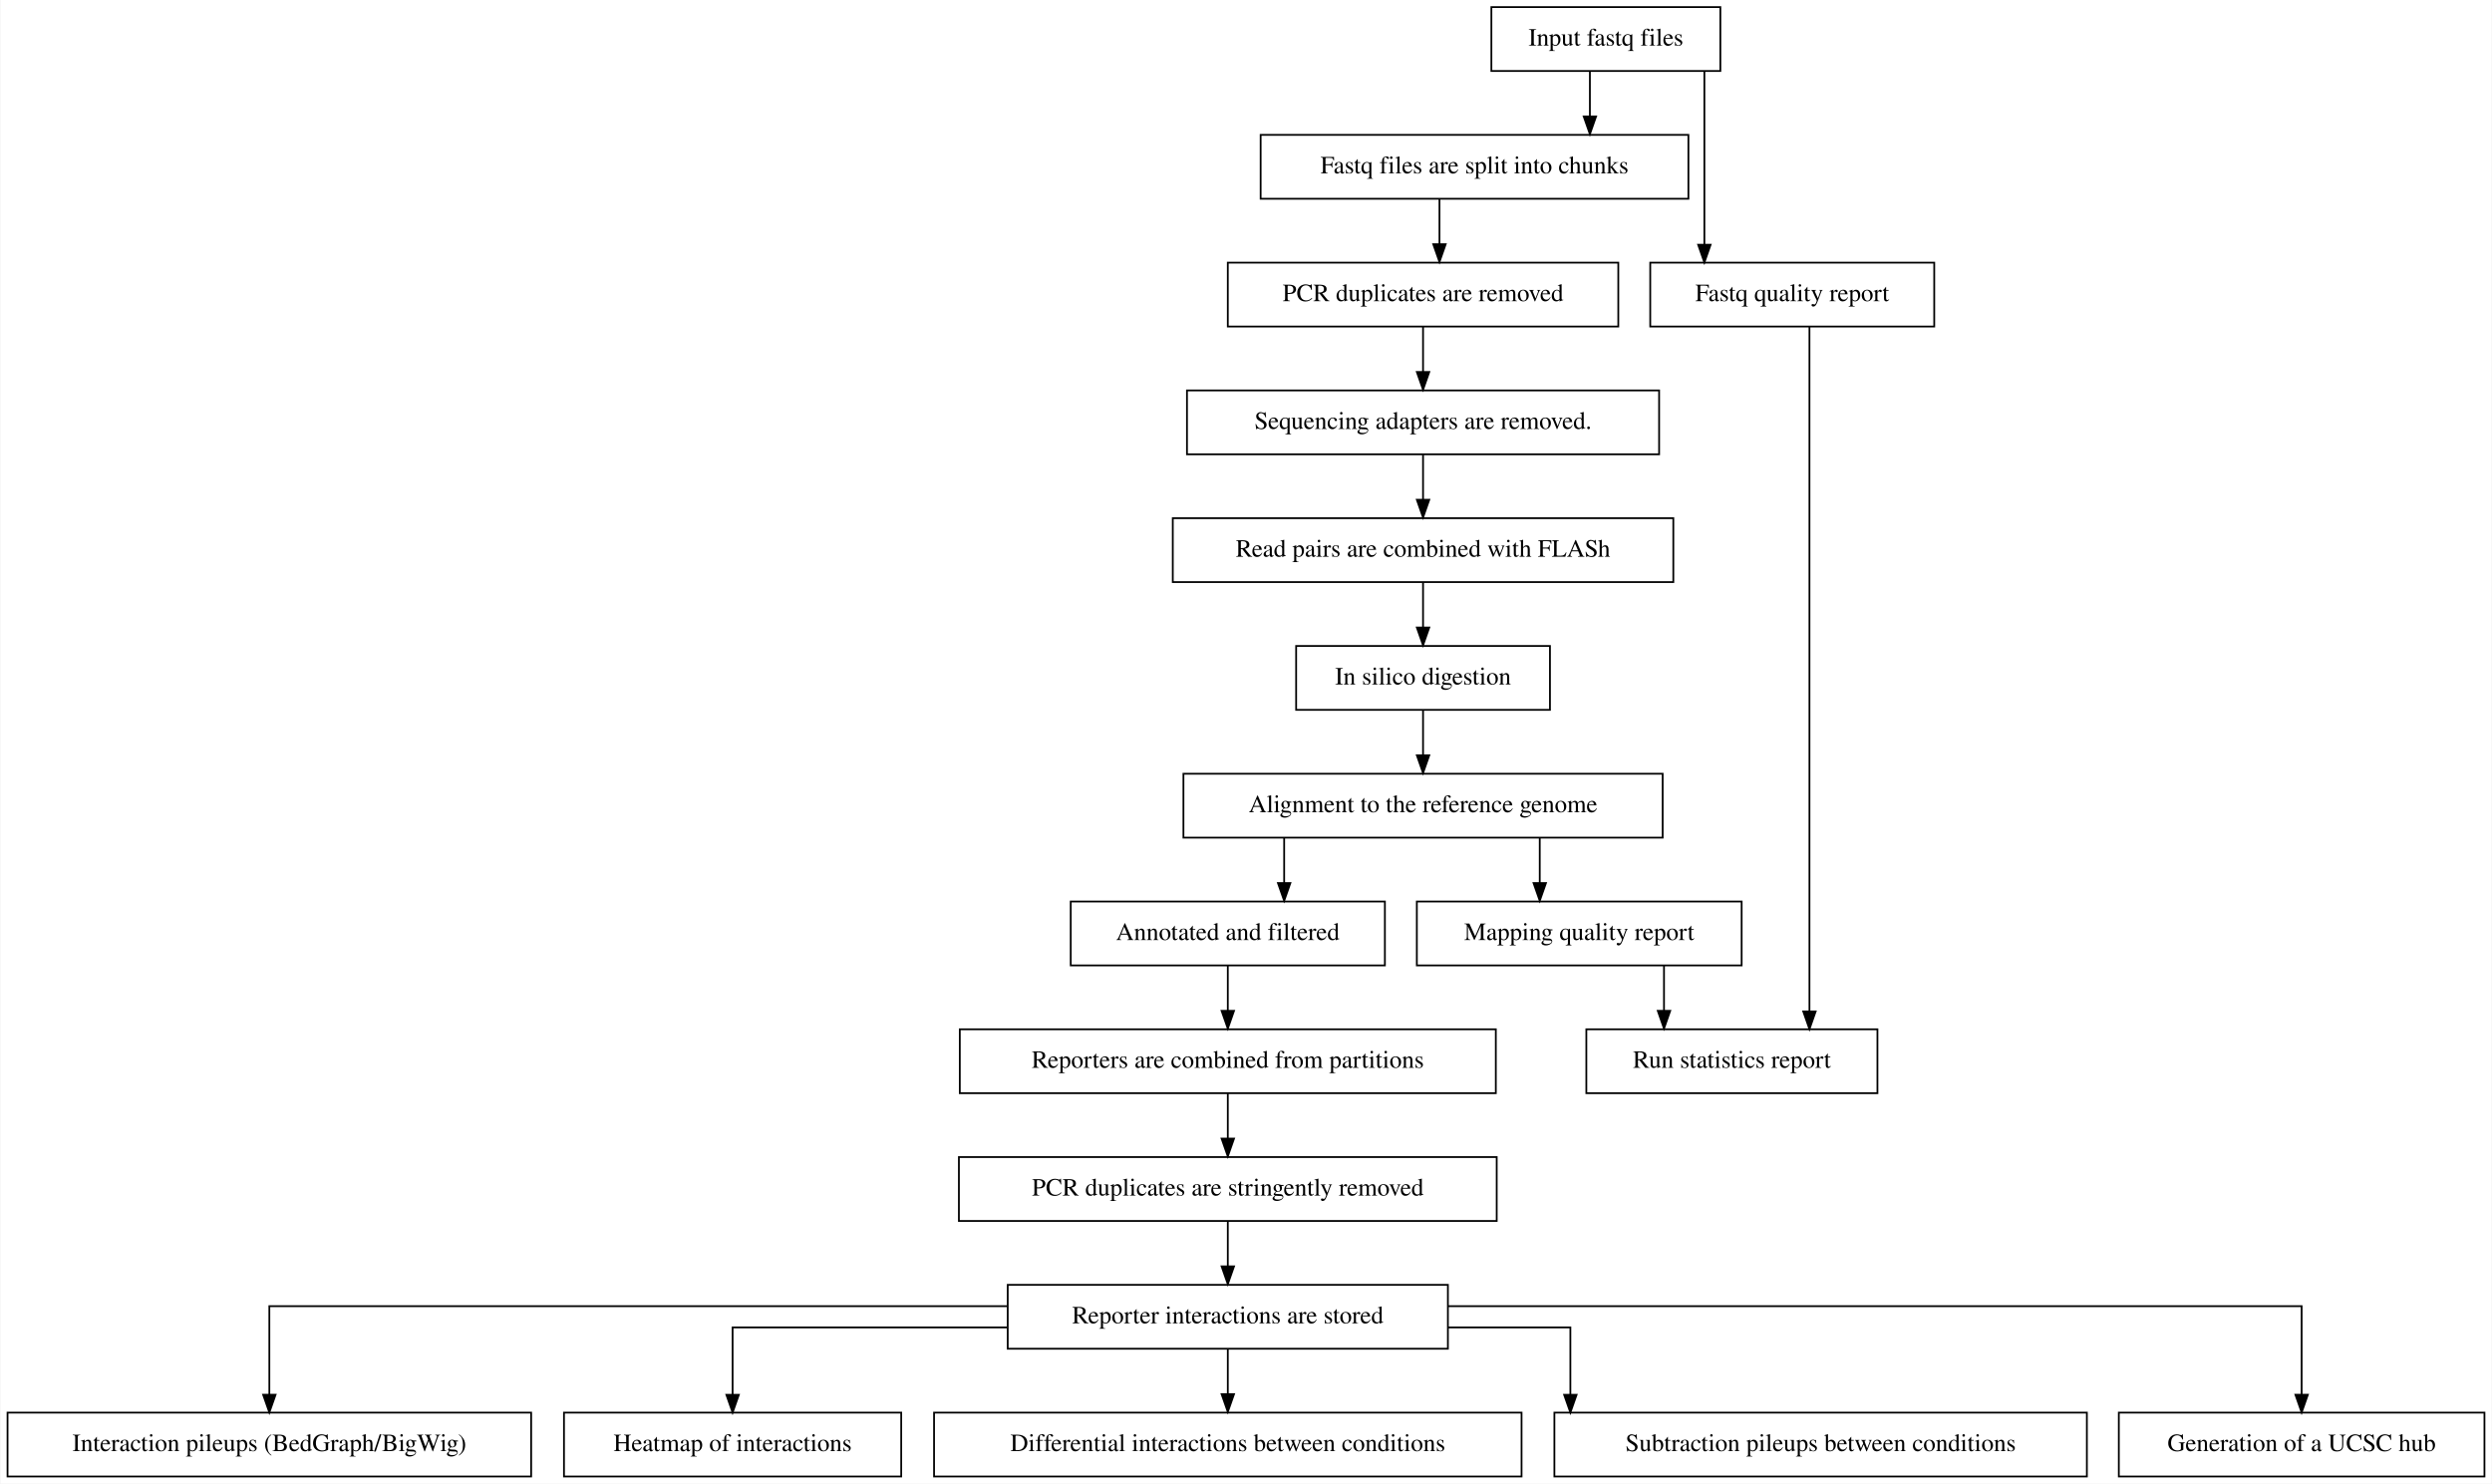
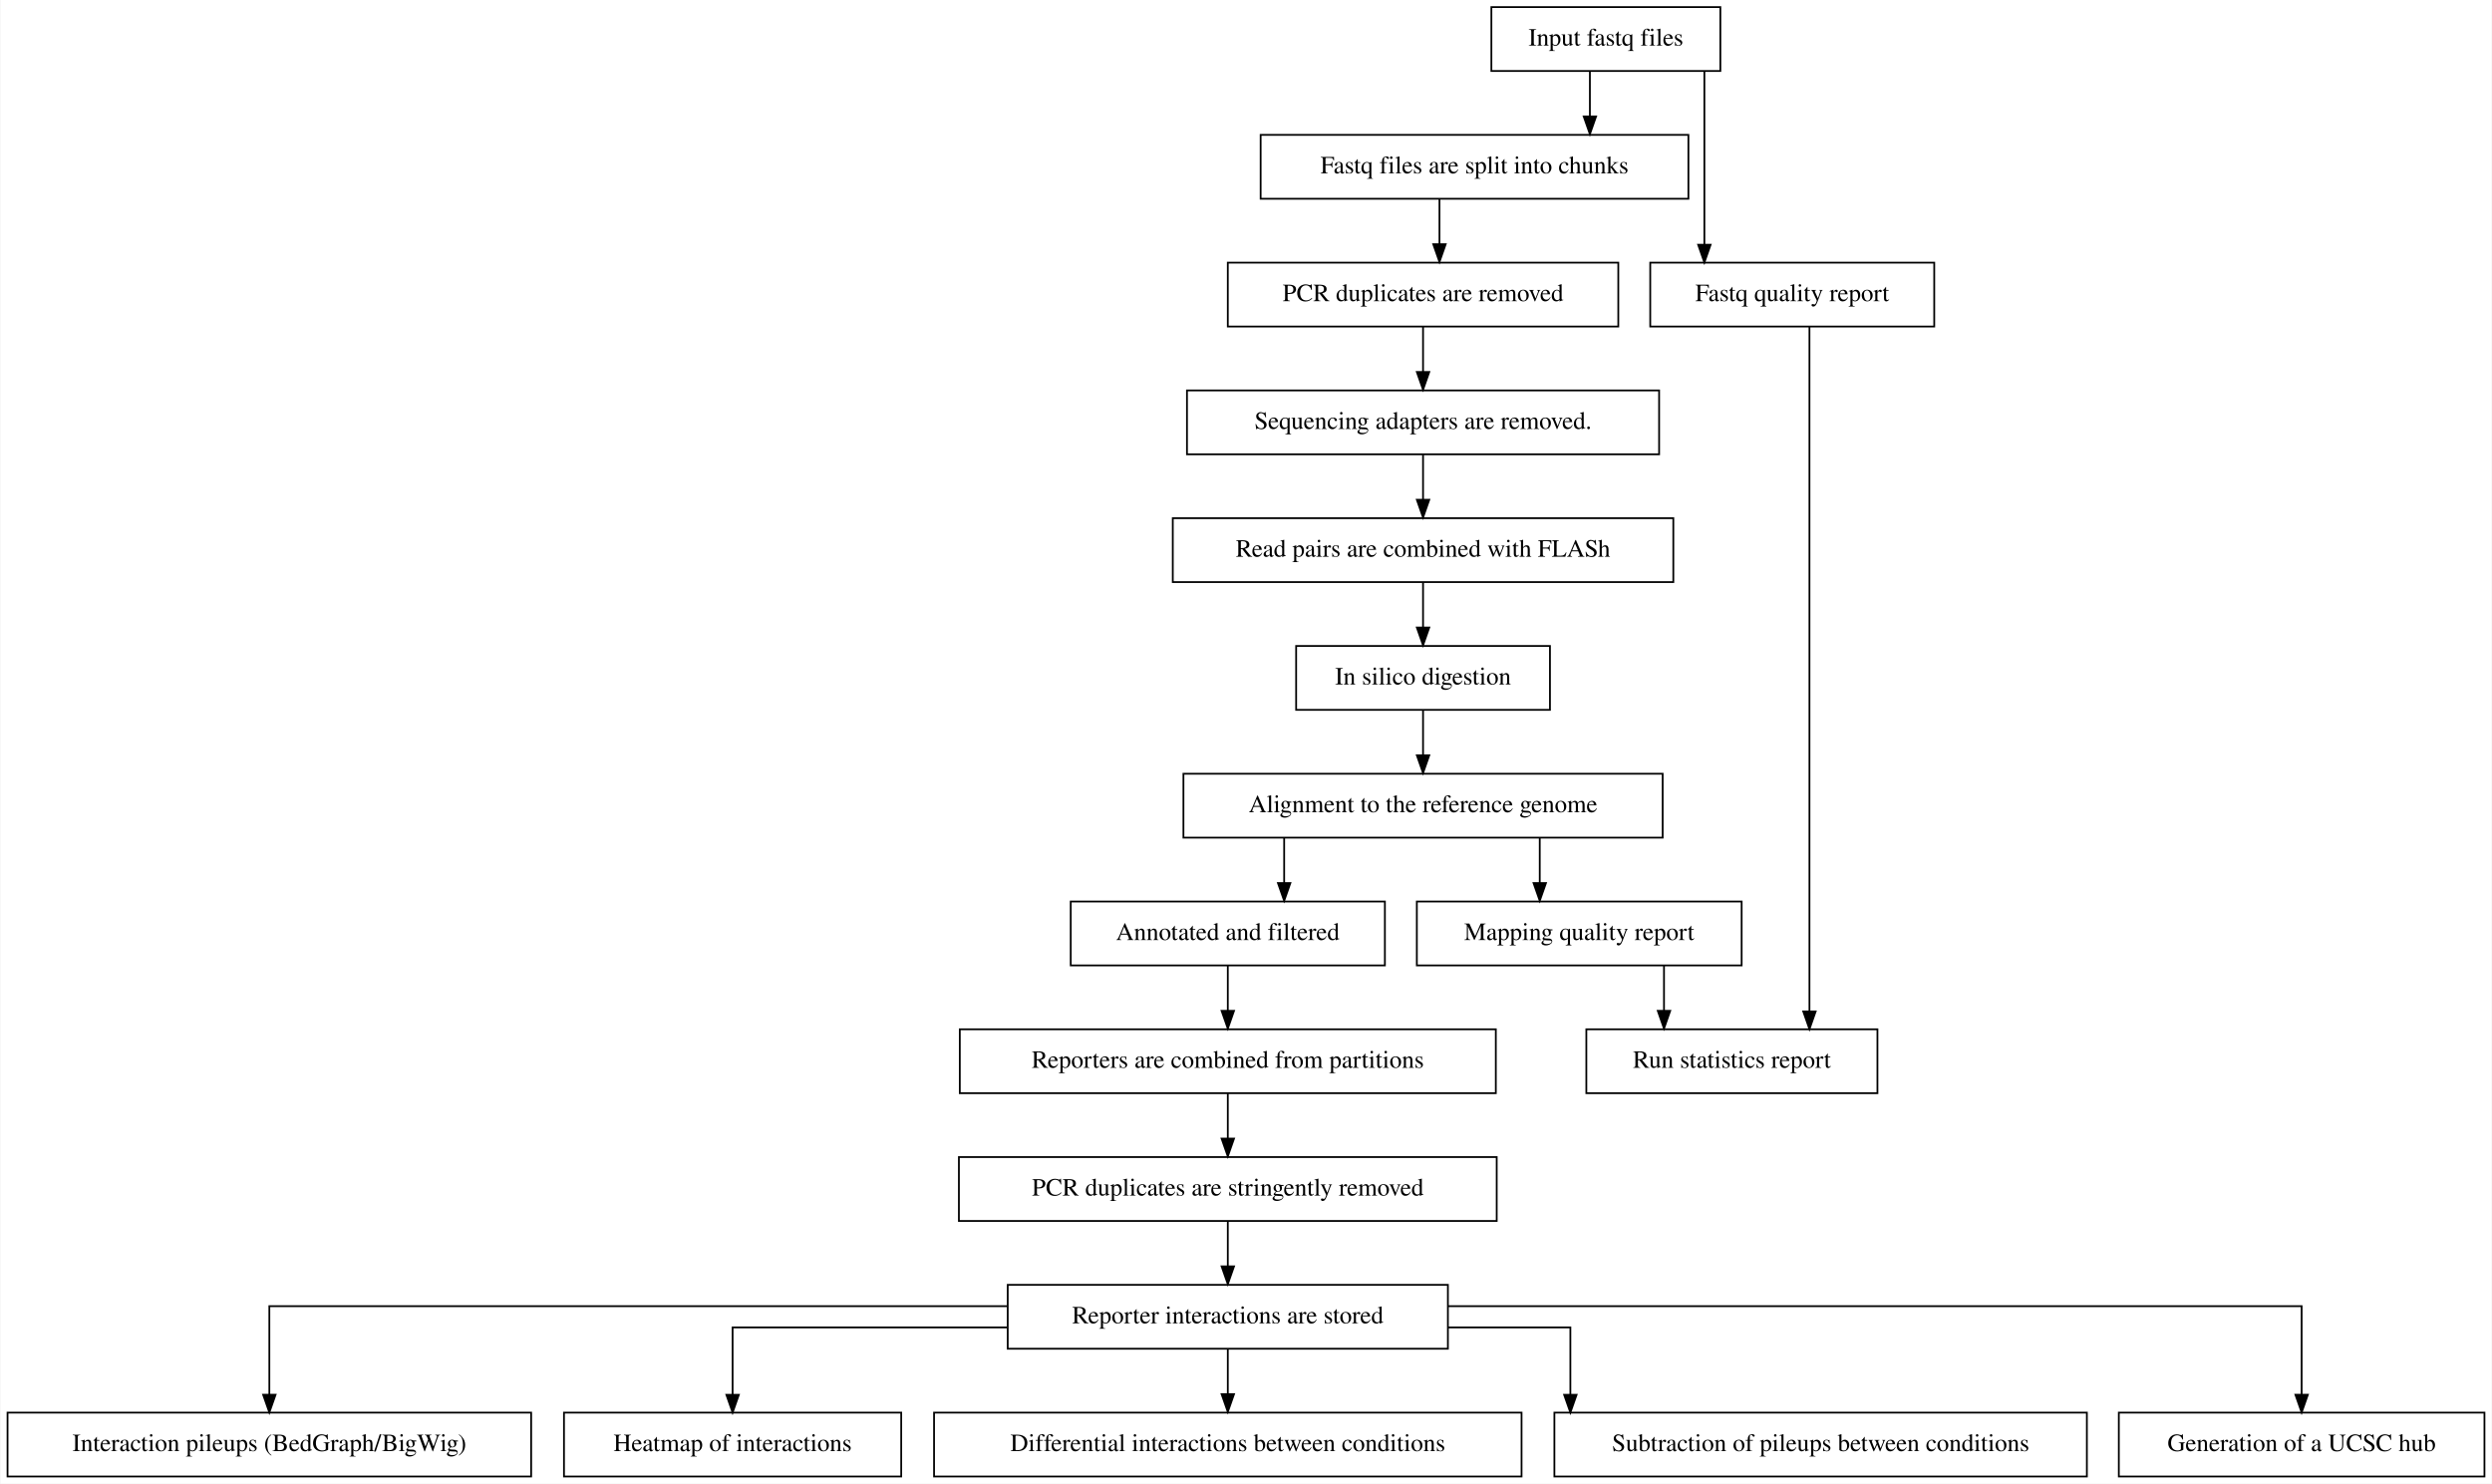
- <svg xmlns="http://www.w3.org/2000/svg" width="1404pt" height="836pt" viewBox="0.00 0.00 1403.50 836.00">
+ <svg xmlns="http://www.w3.org/2000/svg" width="1404pt" height="836pt" viewBox="0.00 0.00 1403.50 836.00" version="1.1" id="svg271">
+   <defs id="defs275" />
  <g id="graph0" class="graph" transform="scale(1 1) rotate(0) translate(4 832)">
-     <polygon fill="white" stroke="transparent" points="-4,4 -4,-832 1399.5,-832 1399.5,4 -4,4" />
+     <polygon stroke="transparent" points="-4,4 -4,-832 1399.5,-832 1399.5,4 -4,4" id="polygon2" fill="white" />
    <g id="node1" class="node">
-       <polygon fill="none" stroke="black" points="965,-828 836,-828 836,-792 965,-792 965,-828" />
-       <text text-anchor="middle" x="900.5" y="-806.3" font-family="Times,serif" font-size="14.00">Input fastq files</text>
+       <polygon points="965,-828 836,-828 836,-792 965,-792 965,-828" id="polygon6" stroke="black" fill="none" />
+       <text x="900.5" y="-806.3" font-size="14.00" id="text8" text-anchor="middle" font-family="Times,serif">Input fastq files</text>
    </g>
    <g id="node2" class="node">
-       <polygon fill="none" stroke="black" points="947,-756 706,-756 706,-720 947,-720 947,-756" />
-       <text text-anchor="middle" x="826.5" y="-734.3" font-family="Times,serif" font-size="14.00">Fastq files are split into chunks</text>
+       <polygon points="947,-756 706,-756 706,-720 947,-720 947,-756" id="polygon13" stroke="black" fill="none" />
+       <text x="826.5" y="-734.3" font-size="14.00" id="text15" text-anchor="middle" font-family="Times,serif">Fastq files are split into chunks</text>
    </g>
    <g id="edge1" class="edge">
-       <path fill="none" stroke="black" d="M891.5,-791.83C891.5,-791.83 891.5,-766.41 891.5,-766.41" />
-       <polygon fill="black" stroke="black" points="895,-766.41 891.5,-756.41 888,-766.41 895,-766.41" />
+       <path d="M891.5,-791.83C891.5,-791.83 891.5,-766.41 891.5,-766.41" id="path20" stroke="black" fill="none" />
+       <polygon points="895,-766.41 891.5,-756.41 888,-766.41 895,-766.41" id="polygon22" stroke="black" fill="black" />
    </g>
    <g id="node3" class="node">
-       <polygon fill="none" stroke="black" points="1085.5,-684 925.5,-684 925.5,-648 1085.5,-648 1085.5,-684" />
-       <text text-anchor="middle" x="1005.5" y="-662.3" font-family="Times,serif" font-size="14.00">Fastq quality report</text>
+       <polygon points="1085.5,-684 925.5,-684 925.5,-648 1085.5,-648 1085.5,-684" id="polygon27" stroke="black" fill="none" />
+       <text x="1005.5" y="-662.3" font-size="14.00" id="text29" text-anchor="middle" font-family="Times,serif">Fastq quality report</text>
    </g>
    <g id="edge2" class="edge">
-       <path fill="none" stroke="black" d="M956,-791.76C956,-791.76 956,-694.09 956,-694.09" />
-       <polygon fill="black" stroke="black" points="959.5,-694.09 956,-684.09 952.5,-694.09 959.5,-694.09" />
+       <path d="M956,-791.76C956,-791.76 956,-694.09 956,-694.09" id="path34" stroke="black" fill="none" />
+       <polygon points="959.5,-694.09 956,-684.09 952.5,-694.09 959.5,-694.09" id="polygon36" stroke="black" fill="black" />
    </g>
    <g id="node4" class="node">
-       <polygon fill="none" stroke="black" points="907.5,-684 687.5,-684 687.5,-648 907.5,-648 907.5,-684" />
-       <text text-anchor="middle" x="797.5" y="-662.3" font-family="Times,serif" font-size="14.00">PCR duplicates are removed</text>
+       <polygon points="907.5,-684 687.5,-684 687.5,-648 907.5,-648 907.5,-684" id="polygon41" stroke="black" fill="none" />
+       <text x="797.5" y="-662.3" font-size="14.00" id="text43" text-anchor="middle" font-family="Times,serif">PCR duplicates are removed</text>
    </g>
    <g id="edge3" class="edge">
-       <path fill="none" stroke="black" d="M806.75,-719.83C806.75,-719.83 806.75,-694.41 806.75,-694.41" />
-       <polygon fill="black" stroke="black" points="810.25,-694.41 806.75,-684.41 803.25,-694.41 810.25,-694.41" />
+       <path d="M806.75,-719.83C806.75,-719.83 806.75,-694.41 806.75,-694.41" id="path48" stroke="black" fill="none" />
+       <polygon points="810.25,-694.41 806.75,-684.41 803.25,-694.41 810.25,-694.41" id="polygon50" stroke="black" fill="black" />
    </g>
    <g id="node5" class="node">
-       <polygon fill="none" stroke="black" points="1053.5,-252 889.5,-252 889.5,-216 1053.5,-216 1053.5,-252" />
-       <text text-anchor="middle" x="971.5" y="-230.3" font-family="Times,serif" font-size="14.00">Run statistics report</text>
+       <polygon points="1053.5,-252 889.5,-252 889.5,-216 1053.5,-216 1053.5,-252" id="polygon55" stroke="black" fill="none" />
+       <text x="971.5" y="-230.3" font-size="14.00" id="text57" text-anchor="middle" font-family="Times,serif">Run statistics report</text>
    </g>
    <g id="edge4" class="edge">
-       <path fill="none" stroke="black" d="M1015.2,-647.99C1015.2,-647.99 1015.2,-262.09 1015.2,-262.09" />
-       <polygon fill="black" stroke="black" points="1018.7,-262.09 1015.2,-252.09 1011.7,-262.09 1018.7,-262.09" />
+       <path d="M1015.2,-647.99C1015.2,-647.99 1015.2,-262.09 1015.2,-262.09" id="path62" stroke="black" fill="none" />
+       <polygon points="1018.7,-262.09 1015.2,-252.09 1011.7,-262.09 1018.7,-262.09" id="polygon64" stroke="black" fill="black" />
    </g>
    <g id="node6" class="node">
-       <polygon fill="none" stroke="black" points="930.5,-612 664.5,-612 664.5,-576 930.5,-576 930.5,-612" />
-       <text text-anchor="middle" x="797.5" y="-590.3" font-family="Times,serif" font-size="14.00">Sequencing adapters are removed.</text>
+       <polygon points="930.5,-612 664.5,-612 664.5,-576 930.5,-576 930.5,-612" id="polygon69" stroke="black" fill="none" />
+       <text x="797.5" y="-590.3" font-size="14.00" id="text71" text-anchor="middle" font-family="Times,serif">Sequencing adapters are removed.</text>
    </g>
    <g id="edge5" class="edge">
-       <path fill="none" stroke="black" d="M797.5,-647.83C797.5,-647.83 797.5,-622.41 797.5,-622.41" />
-       <polygon fill="black" stroke="black" points="801,-622.41 797.5,-612.41 794,-622.41 801,-622.41" />
+       <path d="M797.5,-647.83C797.5,-647.83 797.5,-622.41 797.5,-622.41" id="path76" stroke="black" fill="none" />
+       <polygon points="801,-622.41 797.5,-612.41 794,-622.41 801,-622.41" id="polygon78" stroke="black" fill="black" />
    </g>
    <g id="node7" class="node">
-       <polygon fill="none" stroke="black" points="938.5,-540 656.5,-540 656.5,-504 938.5,-504 938.5,-540" />
-       <text text-anchor="middle" x="797.5" y="-518.3" font-family="Times,serif" font-size="14.00">Read pairs are combined with FLASh</text>
+       <polygon points="938.5,-540 656.5,-540 656.5,-504 938.5,-504 938.5,-540" id="polygon83" stroke="black" fill="none" />
+       <text x="797.5" y="-518.3" font-size="14.00" id="text85" text-anchor="middle" font-family="Times,serif">Read pairs are combined with FLASh</text>
    </g>
    <g id="edge6" class="edge">
-       <path fill="none" stroke="black" d="M797.5,-575.83C797.5,-575.83 797.5,-550.41 797.5,-550.41" />
-       <polygon fill="black" stroke="black" points="801,-550.41 797.5,-540.41 794,-550.41 801,-550.41" />
+       <path d="M797.5,-575.83C797.5,-575.83 797.5,-550.41 797.5,-550.41" id="path90" stroke="black" fill="none" />
+       <polygon points="801,-550.41 797.5,-540.41 794,-550.41 801,-550.41" id="polygon92" stroke="black" fill="black" />
    </g>
    <g id="node8" class="node">
-       <polygon fill="none" stroke="black" points="869,-468 726,-468 726,-432 869,-432 869,-468" />
-       <text text-anchor="middle" x="797.5" y="-446.3" font-family="Times,serif" font-size="14.00">In silico digestion</text>
+       <polygon points="869,-468 726,-468 726,-432 869,-432 869,-468" id="polygon97" stroke="black" fill="none" />
+       <text x="797.5" y="-446.3" font-size="14.00" id="text99" text-anchor="middle" font-family="Times,serif">In silico digestion</text>
    </g>
    <g id="edge7" class="edge">
-       <path fill="none" stroke="black" d="M797.5,-503.83C797.5,-503.83 797.5,-478.41 797.5,-478.41" />
-       <polygon fill="black" stroke="black" points="801,-478.41 797.5,-468.41 794,-478.41 801,-478.41" />
+       <path d="M797.5,-503.83C797.5,-503.83 797.5,-478.41 797.5,-478.41" id="path104" stroke="black" fill="none" />
+       <polygon points="801,-478.41 797.5,-468.41 794,-478.41 801,-478.41" id="polygon106" stroke="black" fill="black" />
    </g>
    <g id="node9" class="node">
-       <polygon fill="none" stroke="black" points="932.5,-396 662.5,-396 662.5,-360 932.5,-360 932.5,-396" />
-       <text text-anchor="middle" x="797.5" y="-374.3" font-family="Times,serif" font-size="14.00">Alignment to the reference genome</text>
+       <polygon points="932.5,-396 662.5,-396 662.5,-360 932.5,-360 932.5,-396" id="polygon111" stroke="black" fill="none" />
+       <text x="797.5" y="-374.3" font-size="14.00" id="text113" text-anchor="middle" font-family="Times,serif">Alignment to the reference genome</text>
    </g>
    <g id="edge8" class="edge">
-       <path fill="none" stroke="black" d="M797.5,-431.83C797.5,-431.83 797.5,-406.41 797.5,-406.41" />
-       <polygon fill="black" stroke="black" points="801,-406.41 797.5,-396.41 794,-406.41 801,-406.41" />
+       <path d="M797.5,-431.83C797.5,-431.83 797.5,-406.41 797.5,-406.41" id="path118" stroke="black" fill="none" />
+       <polygon points="801,-406.41 797.5,-396.41 794,-406.41 801,-406.41" id="polygon120" stroke="black" fill="black" />
    </g>
    <g id="node10" class="node">
-       <polygon fill="none" stroke="black" points="776,-324 599,-324 599,-288 776,-288 776,-324" />
-       <text text-anchor="middle" x="687.5" y="-302.3" font-family="Times,serif" font-size="14.00">Annotated and filtered</text>
+       <polygon points="776,-324 599,-324 599,-288 776,-288 776,-324" id="polygon125" stroke="black" fill="none" />
+       <text x="687.5" y="-302.3" font-size="14.00" id="text127" text-anchor="middle" font-family="Times,serif">Annotated and filtered</text>
    </g>
    <g id="edge9" class="edge">
-       <path fill="none" stroke="black" d="M719.25,-359.83C719.25,-359.83 719.25,-334.41 719.25,-334.41" />
-       <polygon fill="black" stroke="black" points="722.75,-334.41 719.25,-324.41 715.75,-334.41 722.75,-334.41" />
+       <path d="M719.25,-359.83C719.25,-359.83 719.25,-334.41 719.25,-334.41" id="path132" stroke="black" fill="none" />
+       <polygon points="722.75,-334.41 719.25,-324.41 715.75,-334.41 722.75,-334.41" id="polygon134" stroke="black" fill="black" />
    </g>
    <g id="node11" class="node">
-       <polygon fill="none" stroke="black" points="977,-324 794,-324 794,-288 977,-288 977,-324" />
-       <text text-anchor="middle" x="885.5" y="-302.3" font-family="Times,serif" font-size="14.00">Mapping quality report</text>
+       <polygon points="977,-324 794,-324 794,-288 977,-288 977,-324" id="polygon139" stroke="black" fill="none" />
+       <text x="885.5" y="-302.3" font-size="14.00" id="text141" text-anchor="middle" font-family="Times,serif">Mapping quality report</text>
    </g>
    <g id="edge10" class="edge">
-       <path fill="none" stroke="black" d="M863.25,-359.83C863.25,-359.83 863.25,-334.41 863.25,-334.41" />
-       <polygon fill="black" stroke="black" points="866.75,-334.41 863.25,-324.41 859.75,-334.41 866.75,-334.41" />
+       <path d="M863.25,-359.83C863.25,-359.83 863.25,-334.41 863.25,-334.41" id="path146" stroke="black" fill="none" />
+       <polygon points="866.75,-334.41 863.25,-324.41 859.75,-334.41 866.75,-334.41" id="polygon148" stroke="black" fill="black" />
    </g>
    <g id="node12" class="node">
-       <polygon fill="none" stroke="black" points="838.5,-252 536.5,-252 536.5,-216 838.5,-216 838.5,-252" />
-       <text text-anchor="middle" x="687.5" y="-230.3" font-family="Times,serif" font-size="14.00">Reporters are combined from partitions</text>
+       <polygon points="838.5,-252 536.5,-252 536.5,-216 838.5,-216 838.5,-252" id="polygon153" stroke="black" fill="none" />
+       <text x="687.5" y="-230.3" font-size="14.00" id="text155" text-anchor="middle" font-family="Times,serif">Reporters are combined from partitions</text>
    </g>
    <g id="edge11" class="edge">
-       <path fill="none" stroke="black" d="M687.5,-287.83C687.5,-287.83 687.5,-262.41 687.5,-262.41" />
-       <polygon fill="black" stroke="black" points="691,-262.41 687.5,-252.41 684,-262.41 691,-262.41" />
+       <path d="M687.5,-287.83C687.5,-287.83 687.5,-262.41 687.5,-262.41" id="path160" stroke="black" fill="none" />
+       <polygon points="691,-262.41 687.5,-252.41 684,-262.41 691,-262.41" id="polygon162" stroke="black" fill="black" />
    </g>
    <g id="edge12" class="edge">
-       <path fill="none" stroke="black" d="M933.25,-287.83C933.25,-287.83 933.25,-262.41 933.25,-262.41" />
-       <polygon fill="black" stroke="black" points="936.75,-262.41 933.25,-252.41 929.75,-262.41 936.75,-262.41" />
+       <path d="M933.25,-287.83C933.25,-287.83 933.25,-262.41 933.25,-262.41" id="path167" stroke="black" fill="none" />
+       <polygon points="936.75,-262.41 933.25,-252.41 929.75,-262.41 936.75,-262.41" id="polygon169" stroke="black" fill="black" />
    </g>
    <g id="node13" class="node">
-       <polygon fill="none" stroke="black" points="839,-180 536,-180 536,-144 839,-144 839,-180" />
-       <text text-anchor="middle" x="687.5" y="-158.3" font-family="Times,serif" font-size="14.00">PCR duplicates are stringently removed</text>
+       <polygon points="839,-180 536,-180 536,-144 839,-144 839,-180" id="polygon174" stroke="black" fill="none" />
+       <text x="687.5" y="-158.3" font-size="14.00" id="text176" text-anchor="middle" font-family="Times,serif">PCR duplicates are stringently removed</text>
    </g>
    <g id="edge13" class="edge">
-       <path fill="none" stroke="black" d="M687.5,-215.83C687.5,-215.83 687.5,-190.41 687.5,-190.41" />
-       <polygon fill="black" stroke="black" points="691,-190.41 687.5,-180.41 684,-190.41 691,-190.41" />
+       <path d="M687.5,-215.83C687.5,-215.83 687.5,-190.41 687.5,-190.41" id="path181" stroke="black" fill="none" />
+       <polygon points="691,-190.41 687.5,-180.41 684,-190.41 691,-190.41" id="polygon183" stroke="black" fill="black" />
    </g>
    <g id="node14" class="node">
-       <polygon fill="none" stroke="black" points="811.5,-108 563.5,-108 563.5,-72 811.5,-72 811.5,-108" />
-       <text text-anchor="middle" x="687.5" y="-86.3" font-family="Times,serif" font-size="14.00">Reporter interactions are stored</text>
+       <polygon points="811.5,-108 563.5,-108 563.5,-72 811.5,-72 811.5,-108" id="polygon188" stroke="black" fill="none" />
+       <text x="687.5" y="-86.3" font-size="14.00" id="text190" text-anchor="middle" font-family="Times,serif">Reporter interactions are stored</text>
    </g>
    <g id="edge14" class="edge">
-       <path fill="none" stroke="black" d="M687.5,-143.83C687.5,-143.83 687.5,-118.41 687.5,-118.41" />
-       <polygon fill="black" stroke="black" points="691,-118.41 687.5,-108.41 684,-118.41 691,-118.41" />
+       <path d="M687.5,-143.83C687.5,-143.83 687.5,-118.41 687.5,-118.41" id="path195" stroke="black" fill="none" />
+       <polygon points="691,-118.41 687.5,-108.41 684,-118.41 691,-118.41" id="polygon197" stroke="black" fill="black" />
    </g>
    <g id="node15" class="node">
-       <polygon fill="none" stroke="black" points="295,-36 0,-36 0,0 295,0 295,-36" />
-       <text text-anchor="middle" x="147.5" y="-14.3" font-family="Times,serif" font-size="14.00">Interaction pileups (BedGraph/BigWig)</text>
+       <polygon points="295,-36 0,-36 0,0 295,0 295,-36" id="polygon202" stroke="black" fill="none" />
+       <text x="147.5" y="-14.3" font-size="14.00" id="text204" text-anchor="middle" font-family="Times,serif">Interaction pileups (BedGraph/BigWig)</text>
    </g>
    <g id="edge15" class="edge">
-       <path fill="none" stroke="black" d="M563.27,-96C403.82,-96 147.5,-96 147.5,-96 147.5,-96 147.5,-46.09 147.5,-46.09" />
-       <polygon fill="black" stroke="black" points="151,-46.09 147.5,-36.09 144,-46.09 151,-46.09" />
+       <path d="M563.27,-96C403.82,-96 147.5,-96 147.5,-96 147.5,-96 147.5,-46.09 147.5,-46.09" id="path209" stroke="black" fill="none" />
+       <polygon points="151,-46.09 147.5,-36.09 144,-46.09 151,-46.09" id="polygon211" stroke="black" fill="black" />
    </g>
    <g id="node16" class="node">
-       <polygon fill="none" stroke="black" points="503.5,-36 313.5,-36 313.5,0 503.5,0 503.5,-36" />
-       <text text-anchor="middle" x="408.5" y="-14.3" font-family="Times,serif" font-size="14.00">Heatmap of interactions</text>
+       <polygon points="503.5,-36 313.5,-36 313.5,0 503.5,0 503.5,-36" id="polygon216" stroke="black" fill="none" />
+       <text x="408.5" y="-14.3" font-size="14.00" id="text218" text-anchor="middle" font-family="Times,serif">Heatmap of interactions</text>
    </g>
    <g id="edge16" class="edge">
-       <path fill="none" stroke="black" d="M563.1,-84C488.7,-84 408.5,-84 408.5,-84 408.5,-84 408.5,-46.03 408.5,-46.03" />
-       <polygon fill="black" stroke="black" points="412,-46.03 408.5,-36.03 405,-46.04 412,-46.03" />
+       <path d="M563.1,-84C488.7,-84 408.5,-84 408.5,-84 408.5,-84 408.5,-46.03 408.5,-46.03" id="path223" stroke="black" fill="none" />
+       <polygon points="412,-46.03 408.5,-36.03 405,-46.04 412,-46.03" id="polygon225" stroke="black" fill="black" />
    </g>
    <g id="node17" class="node">
-       <polygon fill="none" stroke="black" points="853,-36 522,-36 522,0 853,0 853,-36" />
-       <text text-anchor="middle" x="687.5" y="-14.3" font-family="Times,serif" font-size="14.00">Differential interactions between conditions</text>
+       <polygon points="853,-36 522,-36 522,0 853,0 853,-36" id="polygon230" stroke="black" fill="none" />
+       <text x="687.5" y="-14.3" font-size="14.00" id="text232" text-anchor="middle" font-family="Times,serif">Differential interactions between conditions</text>
    </g>
    <g id="edge17" class="edge">
-       <path fill="none" stroke="black" d="M687.5,-71.83C687.5,-71.83 687.5,-46.41 687.5,-46.41" />
-       <polygon fill="black" stroke="black" points="691,-46.41 687.5,-36.41 684,-46.41 691,-46.41" />
+       <path d="M687.5,-71.83C687.5,-71.83 687.5,-46.41 687.5,-46.41" id="path237" stroke="black" fill="none" />
+       <polygon points="691,-46.41 687.5,-36.41 684,-46.41 691,-46.41" id="polygon239" stroke="black" fill="black" />
    </g>
    <g id="node18" class="node">
-       <polygon fill="none" stroke="black" points="1171.5,-36 871.5,-36 871.5,0 1171.5,0 1171.5,-36" />
-       <text text-anchor="middle" x="1021.5" y="-14.3" font-family="Times,serif" font-size="14.00">Subtraction pileups between conditions</text>
+       <polygon points="1171.5,-36 871.5,-36 871.5,0 1171.5,0 1171.5,-36" id="polygon244" stroke="black" fill="none" />
+       <text x="1021.5" y="-14.3" font-size="14.00" id="text246" style="font-size:14px;font-family:Times, serif;text-anchor:middle">Subtraction of pileups between conditions</text>
    </g>
    <g id="edge18" class="edge">
-       <path fill="none" stroke="black" d="M811.64,-84C849.11,-84 880.5,-84 880.5,-84 880.5,-84 880.5,-46.03 880.5,-46.03" />
-       <polygon fill="black" stroke="black" points="884,-46.03 880.5,-36.03 877,-46.04 884,-46.03" />
+       <path d="M811.64,-84C849.11,-84 880.5,-84 880.5,-84 880.5,-84 880.5,-46.03 880.5,-46.03" id="path251" stroke="black" fill="none" />
+       <polygon points="884,-46.03 880.5,-36.03 877,-46.04 884,-46.03" id="polygon253" stroke="black" fill="black" />
    </g>
    <g id="node19" class="node">
-       <polygon fill="none" stroke="black" points="1395.5,-36 1189.5,-36 1189.5,0 1395.5,0 1395.5,-36" />
-       <text text-anchor="middle" x="1292.5" y="-14.3" font-family="Times,serif" font-size="14.00">Generation of a UCSC hub</text>
+       <polygon points="1395.5,-36 1189.5,-36 1189.5,0 1395.5,0 1395.5,-36" id="polygon258" stroke="black" fill="none" />
+       <text x="1292.5" y="-14.3" font-size="14.00" id="text260" text-anchor="middle" font-family="Times,serif">Generation of a UCSC hub</text>
    </g>
    <g id="edge19" class="edge">
-       <path fill="none" stroke="black" d="M811.76,-96C988.81,-96 1292.5,-96 1292.5,-96 1292.5,-96 1292.5,-46.09 1292.5,-46.09" />
-       <polygon fill="black" stroke="black" points="1296,-46.09 1292.5,-36.09 1289,-46.09 1296,-46.09" />
+       <path d="M811.76,-96C988.81,-96 1292.5,-96 1292.5,-96 1292.5,-96 1292.5,-46.09 1292.5,-46.09" id="path265" stroke="black" fill="none" />
+       <polygon points="1296,-46.09 1292.5,-36.09 1289,-46.09 1296,-46.09" id="polygon267" stroke="black" fill="black" />
    </g>
  </g>
</svg>
